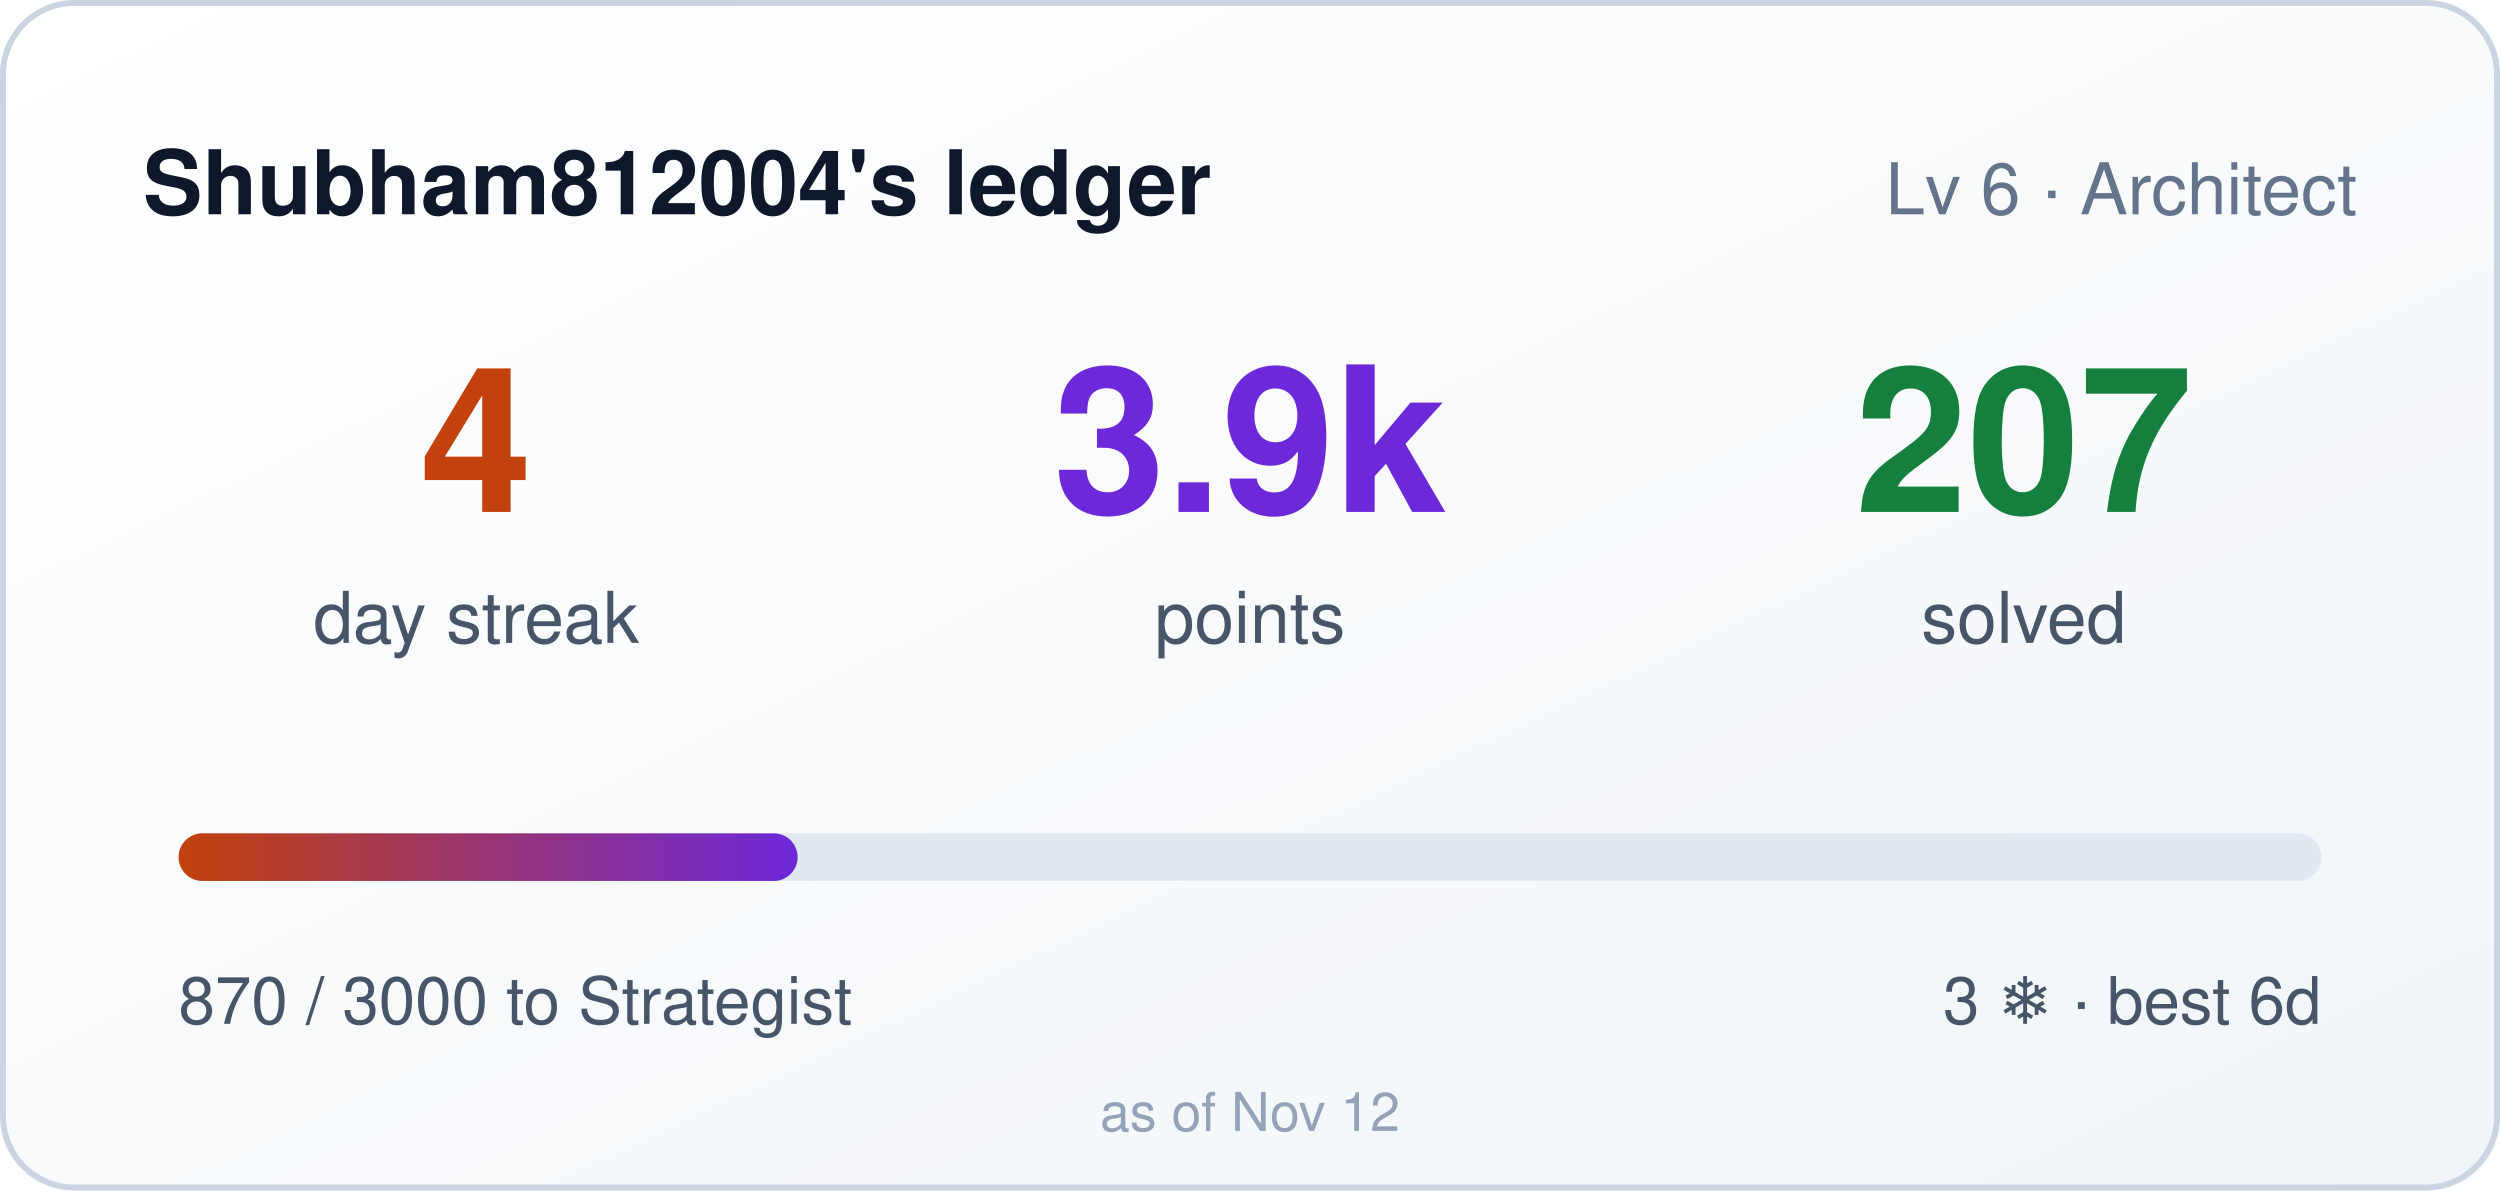
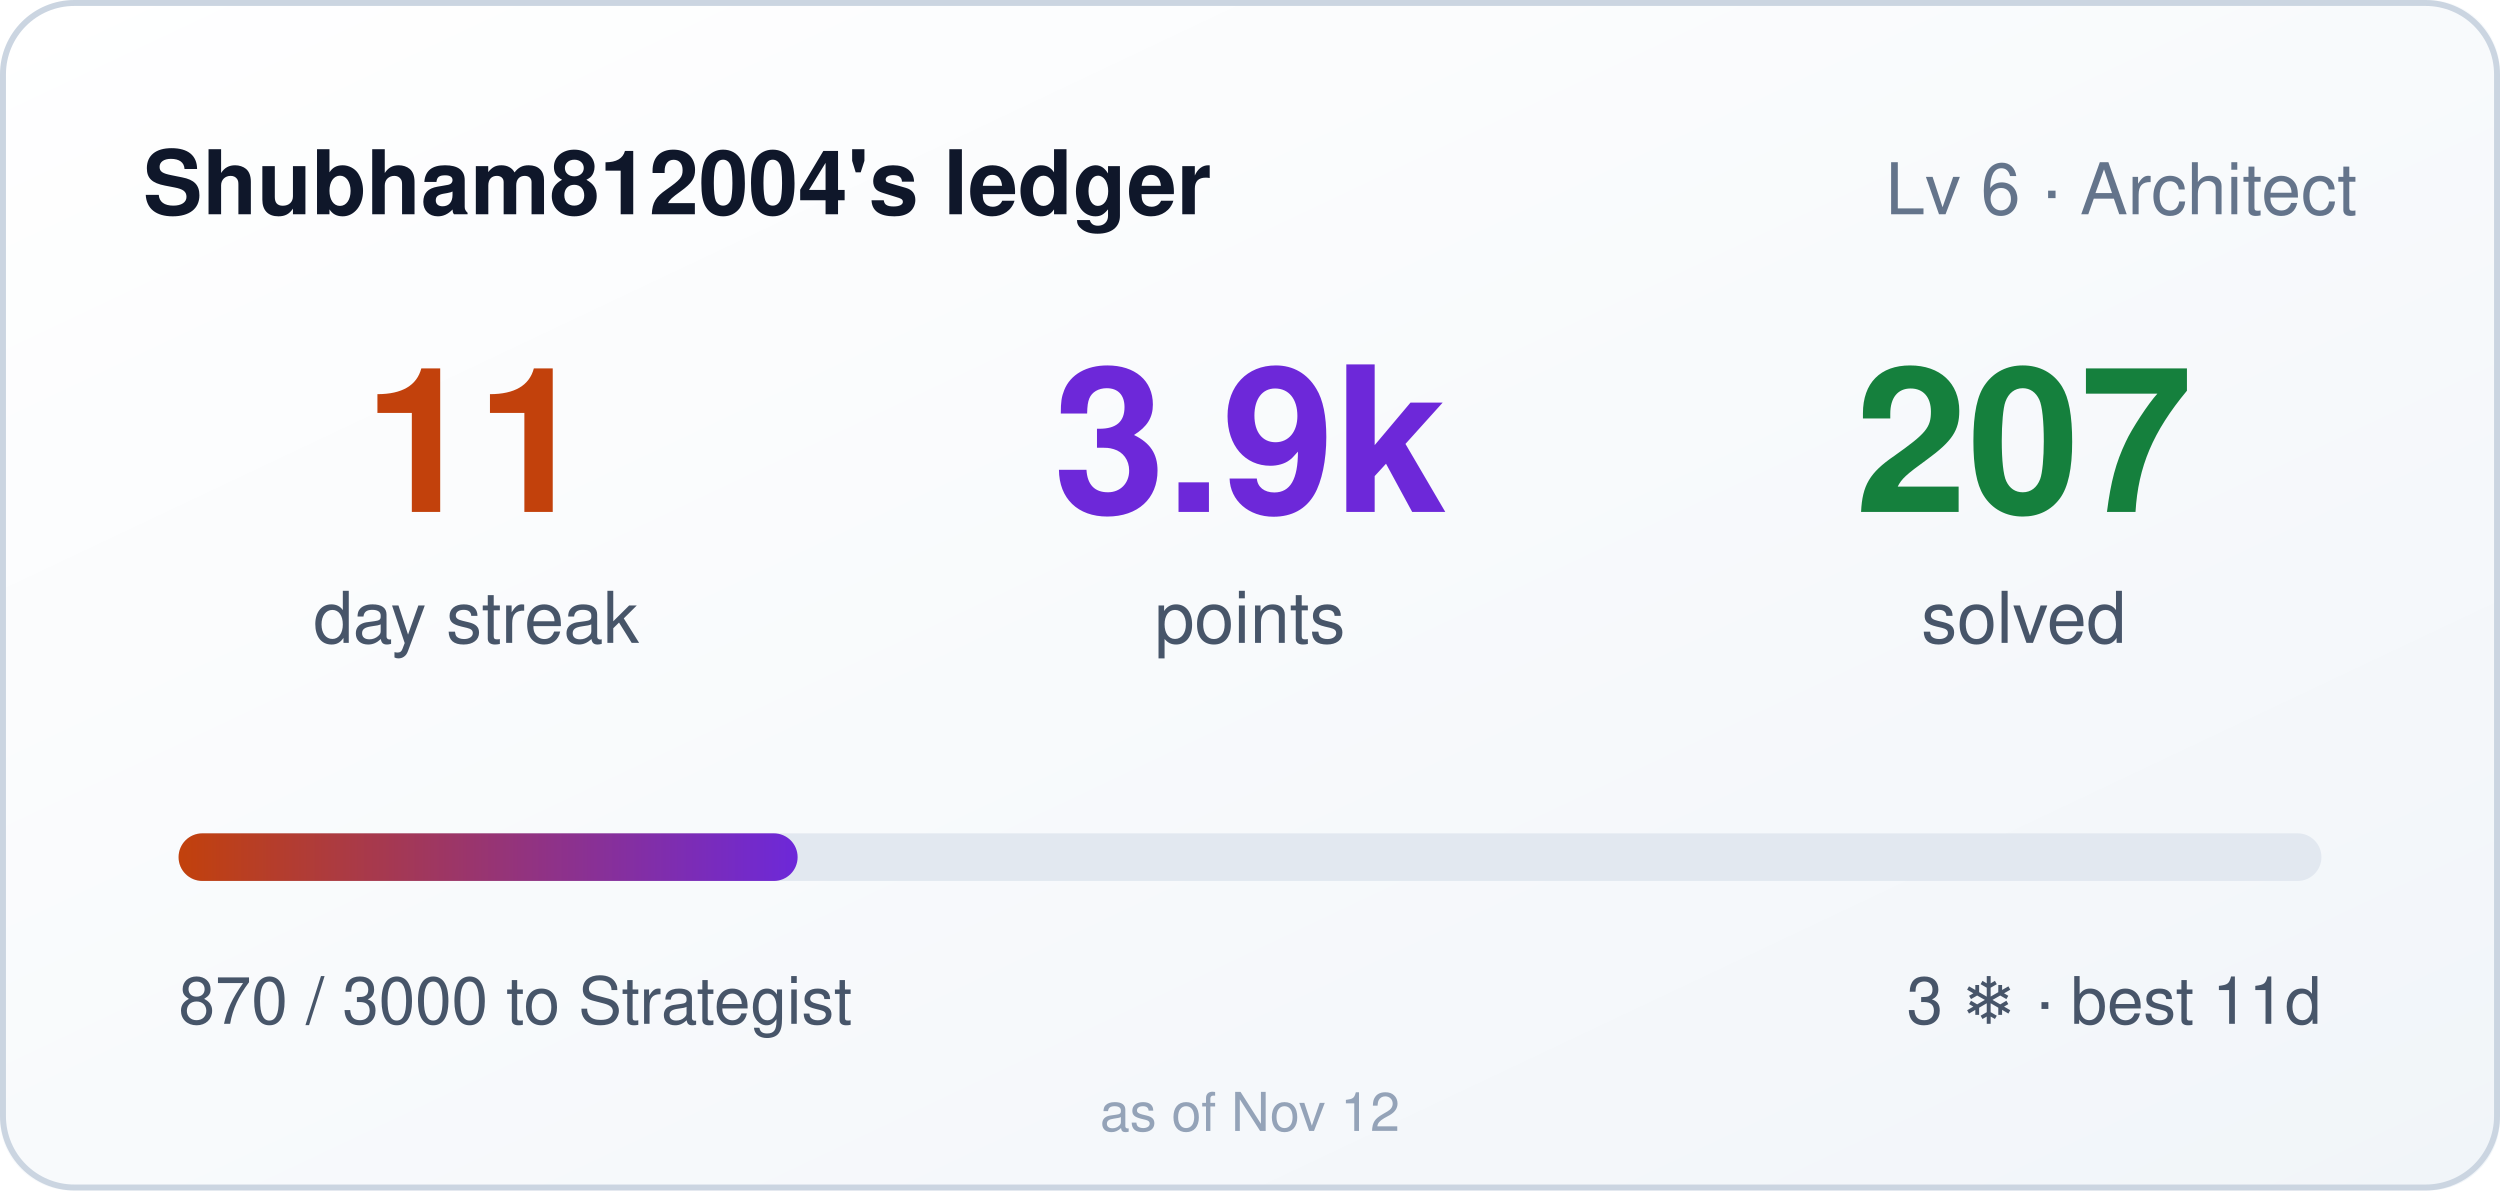
- <svg xmlns="http://www.w3.org/2000/svg" width="420" height="200" role="img" aria-label="Shubham812004's ledger: 4 day streak, 3870 points">
+ <svg xmlns="http://www.w3.org/2000/svg" width="420" height="200" role="img" aria-label="Shubham812004's ledger: 11 day streak, 3870 points">
  <style>
    .bar,.n{transform-box:fill-box}
    .bar{transform-origin:left center}
    @media (prefers-reduced-motion: no-preference){
      .bar{animation:cl-grow .9s cubic-bezier(.22,1,.36,1) both}
      .n{animation:cl-rise .5s ease-out both}
      .n2{animation-delay:.08s}
      .n3{animation-delay:.16s}
    }
    @keyframes cl-grow{from{transform:scaleX(0)}to{transform:scaleX(1)}}
    @keyframes cl-rise{from{opacity:0;transform:translateY(6px)}to{opacity:1;transform:none}}
  </style>
  <defs>
    <linearGradient id="bg" x1="0" y1="0" x2="1" y2="1">
      <stop offset="0" stop-color="#ffffff" />
      <stop offset="1" stop-color="#f1f5f9" />
    </linearGradient>
    <linearGradient id="bar" x1="0" y1="0" x2="1" y2="0">
      <stop offset="0" stop-color="#c2410c" />
      <stop offset="1" stop-color="#6d28d9" />
    </linearGradient>
  </defs>
  <rect width="420" height="200" rx="12" fill="url(#bg)" />
  <rect x="0.5" y="0.5" width="419" height="199" rx="12" fill="none" stroke="#cbd5e1" />
  <text x="24" y="36" fill="#0f172a" font-size="15" font-weight="600" font-family="Segoe UI,Helvetica,Arial,sans-serif">Shubham812004's ledger</text>
  <text x="396" y="36" fill="#64748b" font-size="12" text-anchor="end" font-family="Segoe UI,Helvetica,Arial,sans-serif">Lv 6 · Architect</text>
  <g font-family="Segoe UI,Helvetica,Arial,sans-serif">
-     <text class="n n1" x="80" y="86" fill="#c2410c" font-size="34" font-weight="700" text-anchor="middle">4</text>
+     <text class="n n1" x="80" y="86" fill="#c2410c" font-size="34" font-weight="700" text-anchor="middle">11</text>
    <text x="80" y="108" fill="#475569" font-size="12" text-anchor="middle">day streak</text>
    <text class="n n2" x="210" y="86" fill="#6d28d9" font-size="34" font-weight="700" text-anchor="middle">3.9k</text>
    <text x="210" y="108" fill="#475569" font-size="12" text-anchor="middle">points</text>
    <text class="n n3" x="340" y="86" fill="#15803d" font-size="34" font-weight="700" text-anchor="middle">207</text>
    <text x="340" y="108" fill="#475569" font-size="12" text-anchor="middle">solved</text>
  </g>
  <rect x="30" y="140" width="360" height="8" rx="4" fill="#e2e8f0" />
  <rect class="bar" x="30" y="140" width="104" height="8" rx="4" fill="url(#bar)" />
  <text x="30" y="172" fill="#475569" font-size="11" font-family="Segoe UI,Helvetica,Arial,sans-serif">870 / 3000 to Strategist</text>
-   <text x="390" y="172" fill="#475569" font-size="11" text-anchor="end" font-family="Segoe UI,Helvetica,Arial,sans-serif">3 ❄ · best 6d</text>
+   <text x="390" y="172" fill="#475569" font-size="11" text-anchor="end" font-family="Segoe UI,Helvetica,Arial,sans-serif">3 ❄ · best 11d</text>
  <text x="210" y="190" fill="#94a3b8" font-size="9" text-anchor="middle" font-family="Segoe UI,Helvetica,Arial,sans-serif">as of Nov 12</text>
</svg>
